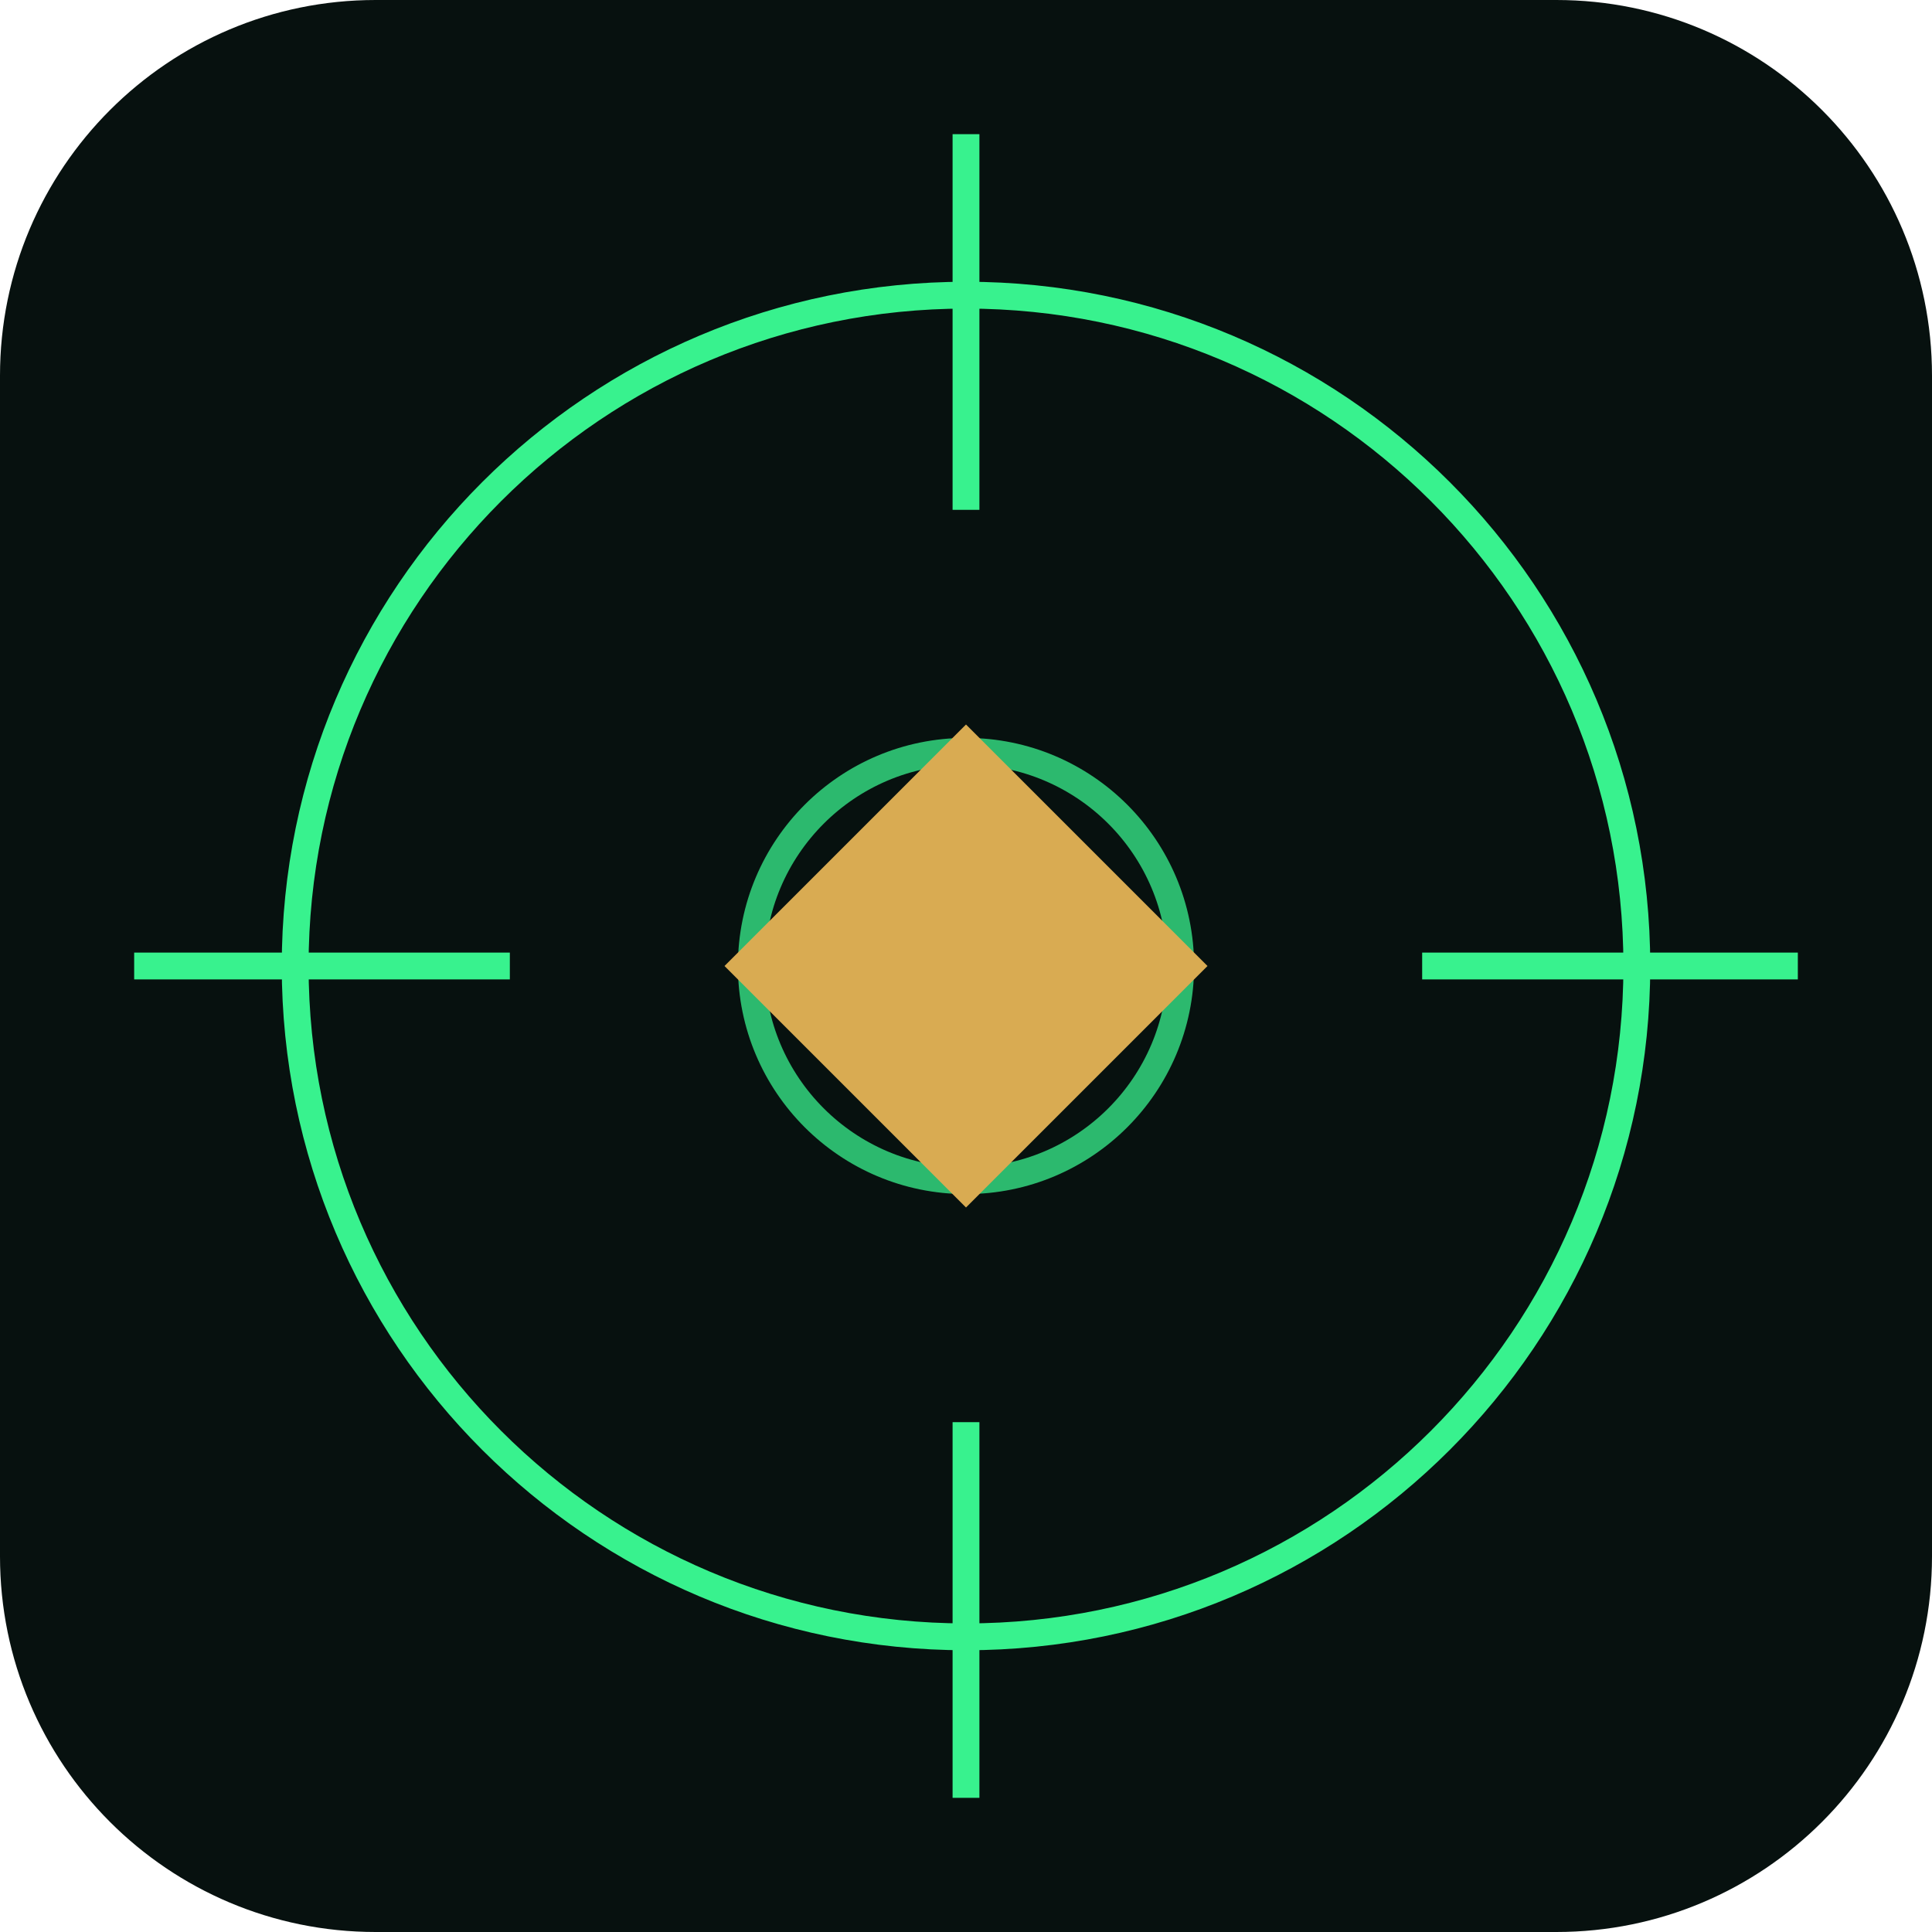
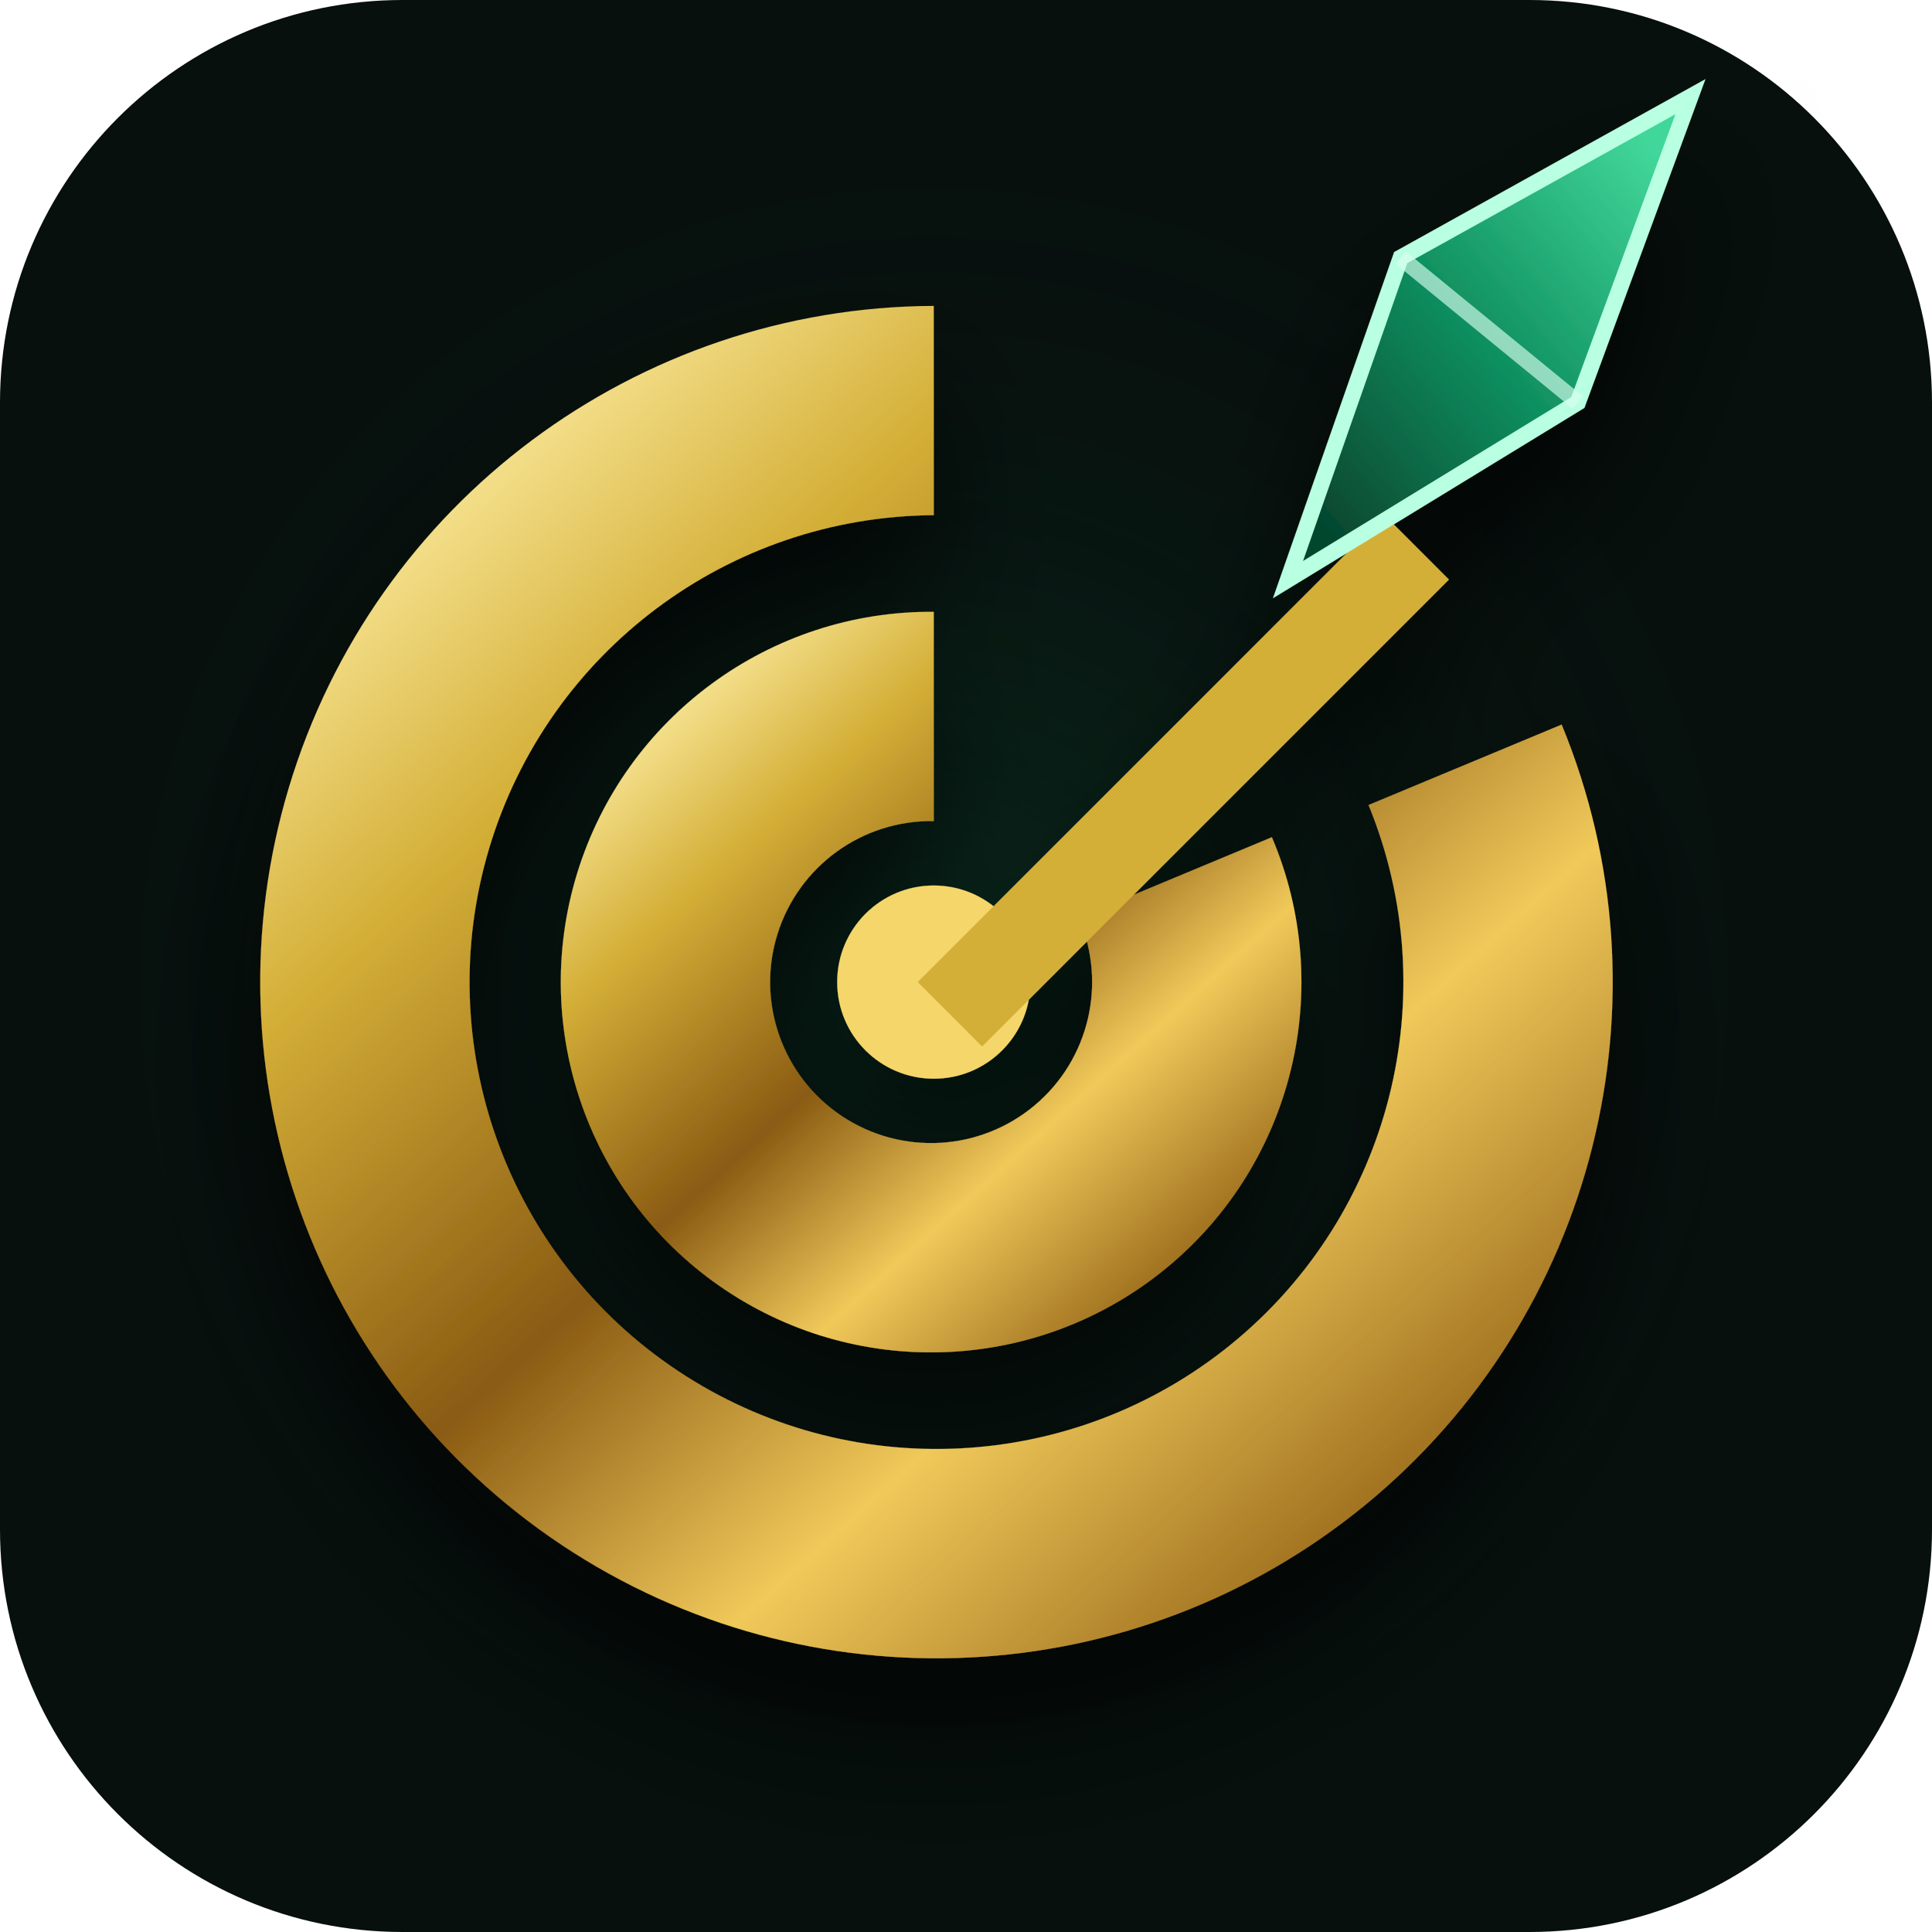
- <svg xmlns="http://www.w3.org/2000/svg" viewBox="0 0 72 72" role="img" aria-labelledby="title">
-   <rect width="72" height="72" rx="14" fill="#07110f" />
-   <g fill="none" stroke="#38f28e">
-     <circle cx="36" cy="36" r="25" />
-     <circle cx="36" cy="36" r="8" opacity=".75" />
-     <path d="M36 5v14M36 53v14M5 36h14M53 36h14" />
+ <svg xmlns="http://www.w3.org/2000/svg" viewBox="0 0 120 120" role="img" aria-labelledby="title desc">
+   <defs>
+     <linearGradient id="gold" x1=".12" y1=".08" x2=".88" y2=".92">
+       <stop stop-color="#FFF0A8" />
+       <stop offset=".23" stop-color="#D4AF37" />
+       <stop offset=".5" stop-color="#8A5B13" />
+       <stop offset=".72" stop-color="#F0C95A" />
+       <stop offset="1" stop-color="#8B5A10" />
+     </linearGradient>
+     <linearGradient id="emerald" x1=".1" y1=".9" x2=".9" y2=".1">
+       <stop stop-color="#06472F" />
+       <stop offset=".48" stop-color="#0F8F5F" />
+       <stop offset="1" stop-color="#42D79A" />
+     </linearGradient>
+     <radialGradient id="field">
+       <stop stop-color="#0F8F5F" stop-opacity=".22" />
+       <stop offset=".65" stop-color="#0F3D2E" stop-opacity=".07" />
+       <stop offset="1" stop-color="#07100D" stop-opacity="0" />
+     </radialGradient>
+     <filter id="shadow" x="-30%" y="-30%" width="160%" height="170%">
+       <feDropShadow dx="0" dy="5" stdDeviation="4" flood-color="#000" flood-opacity=".7" />
+     </filter>
+   </defs>
+   <rect width="120" height="120" rx="25" fill="#07100D" />
+   <circle cx="58" cy="61" r="54" fill="url(#field)" />
+   <g filter="url(#shadow)">
+     <path d="M58 19a42 42 0 1 0 39 26l-12 5a29 29 0 1 1-27-18Z" fill="url(#gold)" />
+     <path d="M58 38a23 23 0 1 0 21 14l-12 5a10 10 0 1 1-9-6Z" fill="url(#gold)" />
+     <circle cx="58" cy="61" r="6" fill="#F5D66B" />
+     <path d="m57 61 29-29 4 4-29 29Z" fill="#D4AF37" />
+     <path d="m80 36 7-20 18-10-7 19-18 11Z" fill="url(#emerald)" stroke="#B9FFE1" stroke-width="1" />
+     <path d="m87 16 11 9" stroke="#D8FFF0" stroke-opacity=".65" />
  </g>
-   <path fill="#d9ab52" d="m36 27 9 9-9 9-9-9z" />
</svg>
